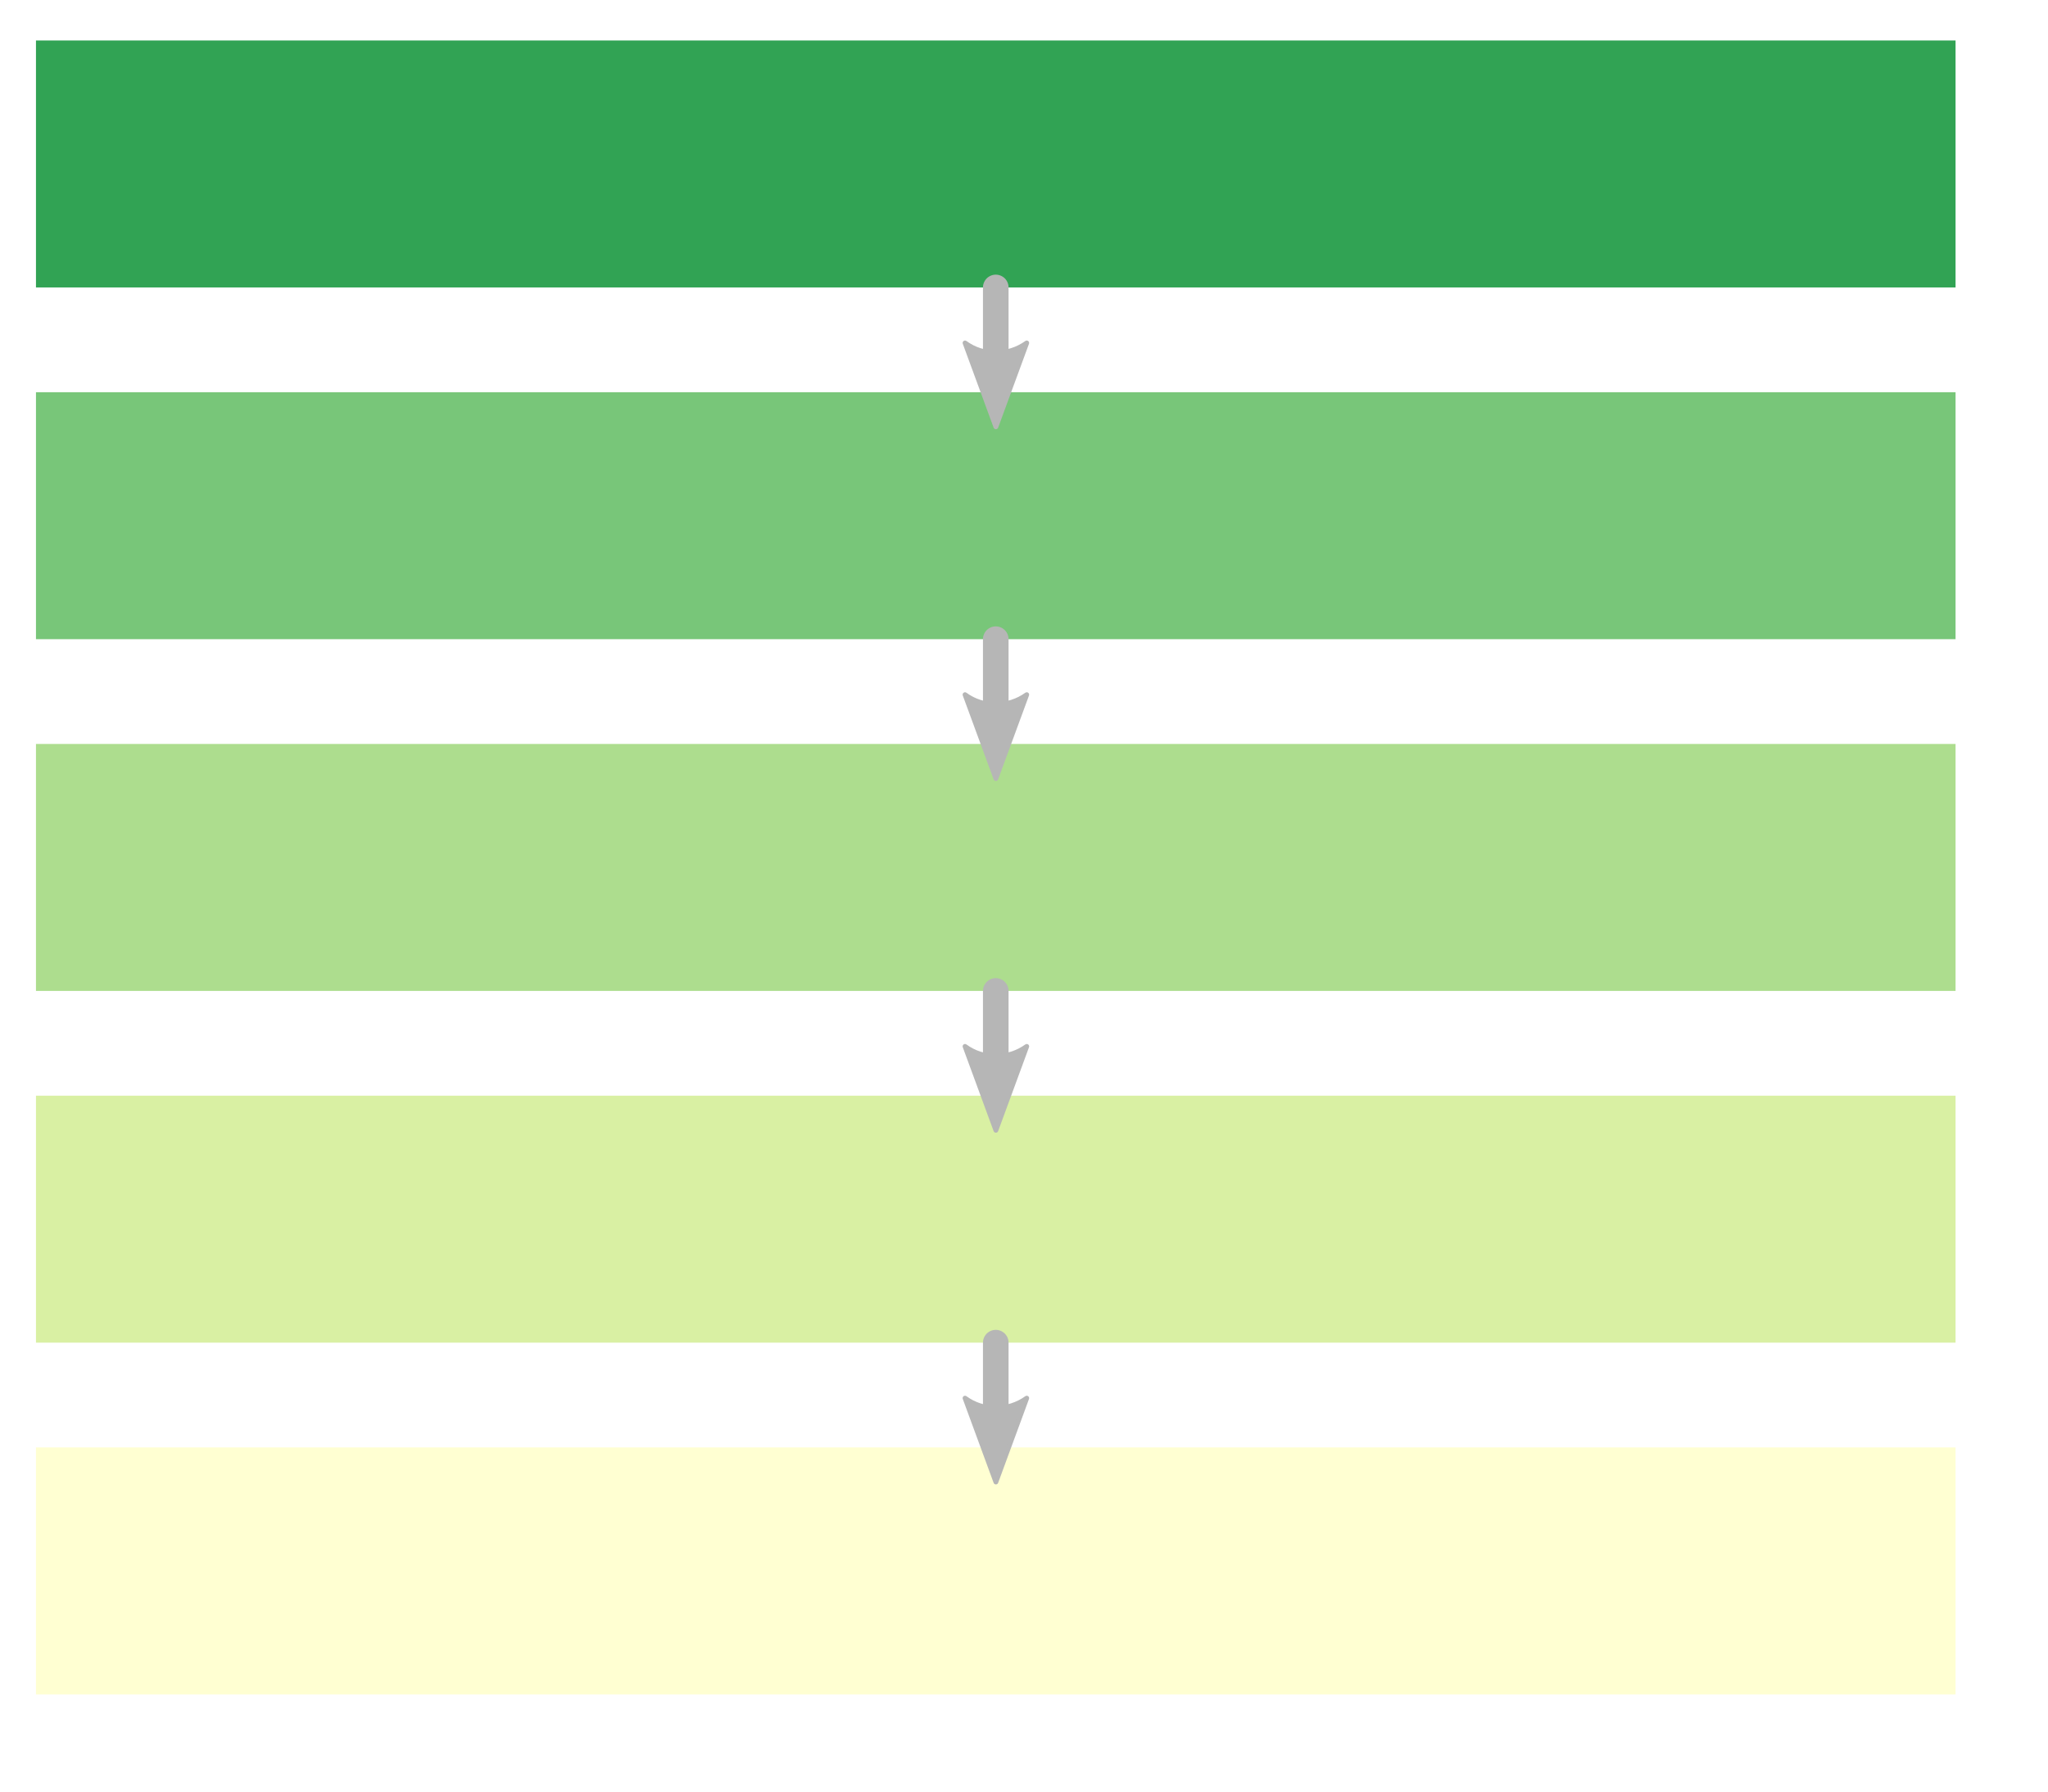
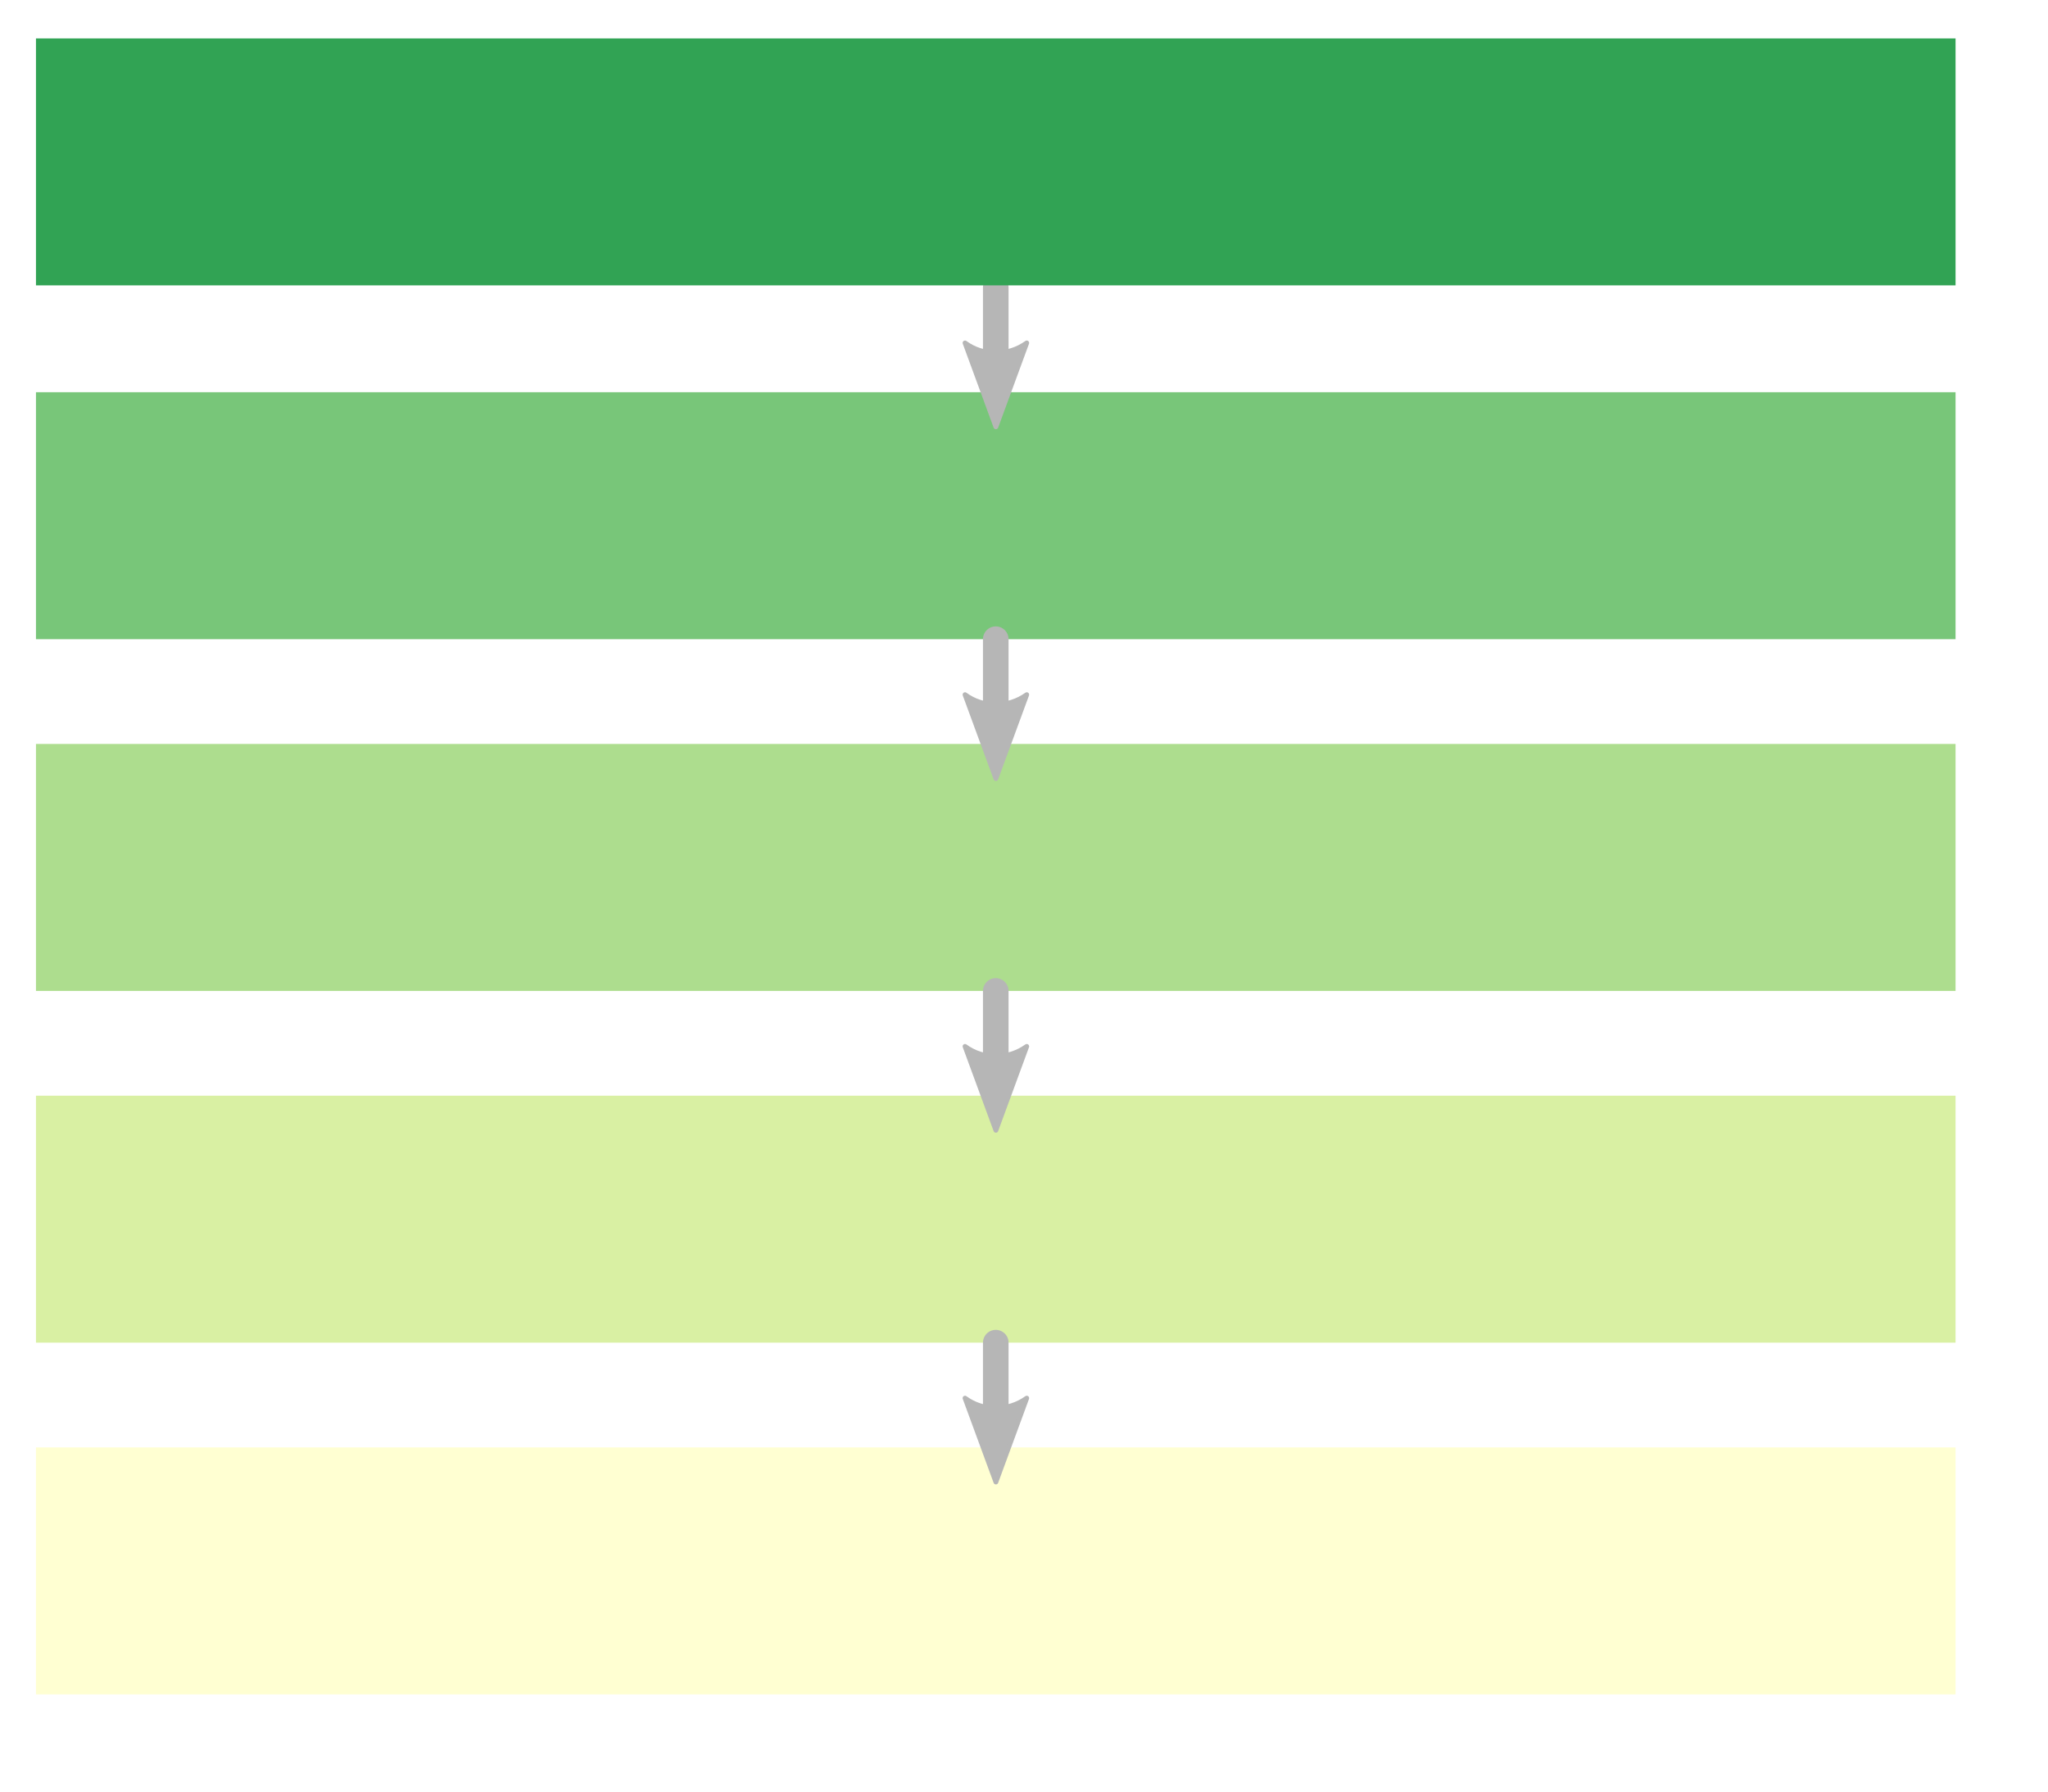
<svg xmlns="http://www.w3.org/2000/svg" xmlns:xlink="http://www.w3.org/1999/xlink" width="320" height="280" id="svg2" version="1.1">
  <defs id="defs4">
    <marker style="overflow:visible" id="Arrow2Mend" refX="0" refY="0" orient="auto">
      <path transform="scale(-0.6,-0.6)" d="M 8.719,4.034 -2.207,0.016 8.719,-4.002 c -1.745,2.372 -1.735,5.617 -6e-7,8.035 z" style="fill-rule:evenodd;stroke-width:0.625;stroke-linejoin:round" id="path6366" />
    </marker>
    <marker style="overflow:visible" id="Arrow2Send" refX="0" refY="0" orient="auto">
      <path transform="matrix(-0.3,0,0,-0.3,0.69,0)" d="M 8.719,4.034 -2.207,0.016 8.719,-4.002 c -1.745,2.372 -1.735,5.617 -6e-7,8.035 z" style="fill-rule:evenodd;stroke-width:0.625;stroke-linejoin:round" id="path6372" />
    </marker>
    <marker style="overflow:visible" id="Tail" refX="0" refY="0" orient="auto">
      <g transform="scale(-1.2,-1.2)" id="g6375">
        <path style="fill:none;stroke:#000000;stroke-width:0.8;stroke-linecap:round" d="M -3.805,-3.959 0.544,0" id="path6377" />
        <path style="fill:none;stroke:#000000;stroke-width:0.8;stroke-linecap:round" d="M -1.287,-3.959 3.062,0" id="path6379" />
        <path style="fill:none;stroke:#000000;stroke-width:0.8;stroke-linecap:round" d="M 1.305,-3.959 5.654,0" id="path6381" />
        <path style="fill:none;stroke:#000000;stroke-width:0.8;stroke-linecap:round" d="M -3.805,4.178 0.544,0.22" id="path6383" />
        <path style="fill:none;stroke:#000000;stroke-width:0.8;stroke-linecap:round" d="M -1.287,4.178 3.062,0.22" id="path6385" />
        <path style="fill:none;stroke:#000000;stroke-width:0.8;stroke-linecap:round" d="M 1.305,4.178 5.654,0.22" id="path6387" />
      </g>
    </marker>
    <marker style="overflow:visible" id="Arrow2Lend" refX="0" refY="0" orient="auto">
      <path transform="matrix(-1.1,0,0,-1.1,-1.1,0)" d="M 8.719,4.034 -2.207,0.016 8.719,-4.002 c -1.745,2.372 -1.735,5.617 -6e-7,8.035 z" style="fill-rule:evenodd;stroke-width:0.625;stroke-linejoin:round" id="path6360" />
    </marker>
    <marker style="overflow:visible" id="Arrow2Lstart" refX="0" refY="0" orient="auto">
      <path transform="matrix(1.1,0,0,1.1,1.1,0)" d="M 8.719,4.034 -2.207,0.016 8.719,-4.002 c -1.745,2.372 -1.735,5.617 -6e-7,8.035 z" style="fill-rule:evenodd;stroke-width:0.625;stroke-linejoin:round" id="path6357" />
    </marker>
    <linearGradient id="linearGradient4178">
      <stop id="stop4180" offset="0" style="stop-color:#000000;stop-opacity:1;" />
      <stop id="stop4182" offset="1" style="stop-color:#000000;stop-opacity:0;" />
    </linearGradient>
    <linearGradient id="linearGradient7324">
      <stop id="stop7326" offset="0" style="stop-color:#fbc063;stop-opacity:1;" />
      <stop id="stop7328" offset="1" style="stop-color:#fbc063;stop-opacity:0;" />
    </linearGradient>
    <marker orient="auto" refY="0" refX="0" id="Arrow1Sstart" style="overflow:visible">
      <path id="path4560" d="M 0,0 5,-5 -12.5,0 5,5 0,0 z" style="fill-rule:evenodd;stroke:#000000;stroke-width:1pt" transform="matrix(0.2,0,0,0.2,1.2,0)" />
    </marker>
    <marker orient="auto" refY="0" refX="0" id="Arrow1Send" style="overflow:visible">
      <path id="path4563" d="M 0,0 5,-5 -12.5,0 5,5 0,0 z" style="fill-rule:evenodd;stroke:#000000;stroke-width:1pt" transform="matrix(-0.2,0,0,-0.2,-1.2,0)" />
    </marker>
    <marker orient="auto" refY="0" refX="0" id="Arrow1Mend" style="overflow:visible">
      <path id="path4557" d="M 0,0 5,-5 -12.5,0 5,5 0,0 z" style="fill-rule:evenodd;stroke:#000000;stroke-width:1pt" transform="matrix(-0.4,0,0,-0.4,-4,0)" />
    </marker>
    <marker orient="auto" refY="0" refX="0" id="Arrow1Mstart" style="overflow:visible">
      <path id="path4554" d="M 0,0 5,-5 -12.5,0 5,5 0,0 z" style="fill-rule:evenodd;stroke:#000000;stroke-width:1pt" transform="matrix(0.4,0,0,0.4,4,0)" />
    </marker>
    <marker orient="auto" refY="0" refX="0" id="Arrow1Lstart" style="overflow:visible">
      <path id="path4548" d="M 0,0 5,-5 -12.5,0 5,5 0,0 z" style="fill-rule:evenodd;stroke:#000000;stroke-width:1pt" transform="matrix(0.8,0,0,0.8,10,0)" />
    </marker>
    <marker orient="auto" refY="0" refX="0" id="Arrow1Sstart2" style="overflow:visible">
      <path id="path7099" d="M 0,0 5,-5 -12.5,0 5,5 0,0 z" style="fill:#fb9a62;fill-rule:evenodd;stroke:#fb9a62;stroke-width:1pt" transform="matrix(0.2,0,0,0.2,1.2,0)" />
    </marker>
    <linearGradient gradientUnits="userSpaceOnUse" y2="868.119" x2="86.977" y1="598.119" x1="417.113" id="linearGradient7332-8" xlink:href="#linearGradient7324-5" />
    <linearGradient id="linearGradient7324-5">
      <stop id="stop7326-7" offset="0" style="stop-color:#fbc063;stop-opacity:1;" />
      <stop id="stop7328-6" offset="1" style="stop-color:#fbc063;stop-opacity:0;" />
    </linearGradient>
    <linearGradient id="linearGradient7324-1">
      <stop id="stop7326-1" offset="0" style="stop-color:#fbc063;stop-opacity:1;" />
      <stop id="stop7328-3" offset="1" style="stop-color:#fbc063;stop-opacity:0;" />
    </linearGradient>
    <linearGradient y2="868.119" x2="86.977" y1="598.119" x1="417.113" gradientTransform="matrix(-1,0,0,1,468.9322,0.5234321)" gradientUnits="userSpaceOnUse" id="linearGradient7375-8" xlink:href="#linearGradient7324-5-7" />
    <linearGradient id="linearGradient7324-5-7">
      <stop id="stop7326-7-4" offset="0" style="stop-color:#fbc063;stop-opacity:1;" />
      <stop id="stop7328-6-2" offset="1" style="stop-color:#fbc063;stop-opacity:0;" />
    </linearGradient>
    <linearGradient id="linearGradient7324-8">
      <stop id="stop7326-6" offset="0" style="stop-color:#fbc063;stop-opacity:0.333;" />
      <stop id="stop7328-5" offset="1" style="stop-color:#fbc063;stop-opacity:0;" />
    </linearGradient>
    <linearGradient id="linearGradient7324-5-9">
      <stop id="stop7326-7-0" offset="0" style="stop-color:#fbc063;stop-opacity:0.333;" />
      <stop id="stop7328-6-0" offset="1" style="stop-color:#fbc063;stop-opacity:0;" />
    </linearGradient>
    <linearGradient gradientUnits="userSpaceOnUse" y2="146.314" x2="143.192" y1="146.314" x1="24.948" id="linearGradient4184" xlink:href="#linearGradient4178" />
    <linearGradient gradientUnits="userSpaceOnUse" y2="185.232" x2="285.003" y1="185.232" x1="166.759" id="linearGradient4186" xlink:href="#linearGradient4178" />
    <linearGradient gradientUnits="userSpaceOnUse" y2="187.251" x2="418.568" y1="187.251" x1="300.324" id="linearGradient4188" xlink:href="#linearGradient4178" />
    <marker style="overflow:visible" id="Arrow2Mend-3" refX="0" refY="0" orient="auto">
      <path transform="scale(-0.6,-0.6)" d="M 8.719,4.034 -2.207,0.016 8.719,-4.002 c -1.745,2.372 -1.735,5.617 -6e-7,8.035 z" style="fill-rule:evenodd;stroke-width:0.625;stroke-linejoin:round" id="path6366-1" />
    </marker>
    <marker style="overflow:visible" id="Arrow2Mend-1" refX="0" refY="0" orient="auto">
      <path transform="scale(-0.6,-0.6)" d="M 8.719,4.034 -2.207,0.016 8.719,-4.002 c -1.745,2.372 -1.735,5.617 -6e-7,8.035 z" style="fill-rule:evenodd;stroke-width:0.625;stroke-linejoin:round" id="path6366-3" />
    </marker>
    <marker style="overflow:visible" id="Arrow2Mend-1a" refX="0" refY="0" orient="auto">
      <path transform="scale(-0.6,-0.6)" d="M 8.719,4.034 -2.207,0.016 8.719,-4.002 c -1.745,2.372 -1.735,5.617 -6e-7,8.035 z" style="fill:#b6b6b6;fill-rule:evenodd;stroke:#b6b6b6;stroke-width:0.625;stroke-linejoin:round" id="path4961" />
    </marker>
    <marker style="overflow:visible" id="Arrow2Mend-1c" refX="0" refY="0" orient="auto">
      <path transform="scale(-0.6,-0.6)" d="M 8.719,4.034 -2.207,0.016 8.719,-4.002 c -1.745,2.372 -1.735,5.617 -6e-7,8.035 z" style="fill:#b6b6b6;fill-rule:evenodd;stroke:#b6b6b6;stroke-width:0.625;stroke-linejoin:round" id="path4964" />
    </marker>
    <marker style="overflow:visible" id="Arrow2Mend-1w" refX="0" refY="0" orient="auto">
      <path transform="scale(-0.6,-0.6)" d="M 8.719,4.034 -2.207,0.016 8.719,-4.002 c -1.745,2.372 -1.735,5.617 -6e-7,8.035 z" style="fill:#b6b6b6;fill-rule:evenodd;stroke:#b6b6b6;stroke-width:0.625;stroke-linejoin:round" id="path4967" />
    </marker>
    <marker style="overflow:visible" id="Arrow2Mend-1g" refX="0" refY="0" orient="auto">
      <path transform="scale(-0.6,-0.6)" d="M 8.719,4.034 -2.207,0.016 8.719,-4.002 c -1.745,2.372 -1.735,5.617 -6e-7,8.035 z" style="fill:#b6b6b6;fill-rule:evenodd;stroke:#b6b6b6;stroke-width:0.625;stroke-linejoin:round" id="path4970" />
    </marker>
    <marker style="overflow:visible" id="Arrow2Mend-1s" refX="0" refY="0" orient="auto">
      <path transform="scale(-0.6,-0.6)" d="M 8.719,4.034 -2.207,0.016 8.719,-4.002 c -1.745,2.372 -1.735,5.617 -6e-7,8.035 z" style="fill:#b6b6b6;fill-rule:evenodd;stroke:#b6b6b6;stroke-width:0.625;stroke-linejoin:round" id="path4973" />
    </marker>
    <marker style="overflow:visible" id="Arrow2Mend-1T" refX="0" refY="0" orient="auto">
      <path transform="scale(-0.6,-0.6)" d="M 8.719,4.034 -2.207,0.016 8.719,-4.002 c -1.745,2.372 -1.735,5.617 -6e-7,8.035 z" style="fill:#b6b6b6;fill-rule:evenodd;stroke:#b6b6b6;stroke-width:0.625;stroke-linejoin:round" id="path4976" />
    </marker>
    <marker style="overflow:visible" id="Arrow2Mend-1o" refX="0" refY="0" orient="auto">
      <path transform="scale(-0.6,-0.6)" d="M 8.719,4.034 -2.207,0.016 8.719,-4.002 c -1.745,2.372 -1.735,5.617 -6e-7,8.035 z" style="fill:#b6b6b6;fill-rule:evenodd;stroke:#b6b6b6;stroke-width:0.625;stroke-linejoin:round" id="path4979" />
    </marker>
    <marker style="overflow:visible" id="Arrow2Mend-1Y" refX="0" refY="0" orient="auto">
      <path transform="scale(-0.6,-0.6)" d="M 8.719,4.034 -2.207,0.016 8.719,-4.002 c -1.745,2.372 -1.735,5.617 -6e-7,8.035 z" style="fill:#b6b6b6;fill-rule:evenodd;stroke:#b6b6b6;stroke-width:0.625;stroke-linejoin:round" id="path4982" />
    </marker>
    <marker style="overflow:visible" id="Arrow2Mend-1wP" refX="0" refY="0" orient="auto">
      <path transform="scale(-0.6,-0.6)" d="M 8.719,4.034 -2.207,0.016 8.719,-4.002 c -1.745,2.372 -1.735,5.617 -6e-7,8.035 z" style="fill:#b6b6b6;fill-rule:evenodd;stroke:#b6b6b6;stroke-width:0.625;stroke-linejoin:round" id="path4985" />
    </marker>
    <marker style="overflow:visible" id="Arrow2Mend-1S" refX="0" refY="0" orient="auto">
      <path transform="scale(-0.6,-0.6)" d="M 8.719,4.034 -2.207,0.016 8.719,-4.002 c -1.745,2.372 -1.735,5.617 -6e-7,8.035 z" style="fill:#b6b6b6;fill-rule:evenodd;stroke:#b6b6b6;stroke-width:0.625;stroke-linejoin:round" id="path4988" />
    </marker>
    <marker style="overflow:visible" id="Arrow2Mend-1L" refX="0" refY="0" orient="auto">
      <path transform="scale(-0.6,-0.6)" d="M 8.719,4.034 -2.207,0.016 8.719,-4.002 c -1.745,2.372 -1.735,5.617 -6e-7,8.035 z" style="fill:#b6b6b6;fill-rule:evenodd;stroke:#b6b6b6;stroke-width:0.625;stroke-linejoin:round" id="path4991" />
    </marker>
    <marker style="overflow:visible" id="Arrow2Mend-1U" refX="0" refY="0" orient="auto">
      <path transform="scale(-0.6,-0.6)" d="M 8.719,4.034 -2.207,0.016 8.719,-4.002 c -1.745,2.372 -1.735,5.617 -6e-7,8.035 z" style="fill:#b6b6b6;fill-rule:evenodd;stroke:#b6b6b6;stroke-width:0.625;stroke-linejoin:round" id="path4994" />
    </marker>
    <marker style="overflow:visible" id="Arrow2Mend-1R" refX="0" refY="0" orient="auto">
      <path transform="scale(-0.6,-0.6)" d="M 8.719,4.034 -2.207,0.016 8.719,-4.002 c -1.745,2.372 -1.735,5.617 -6e-7,8.035 z" style="fill:#b6b6b6;fill-rule:evenodd;stroke:#b6b6b6;stroke-width:0.625;stroke-linejoin:round" id="path4997" />
    </marker>
    <marker style="overflow:visible" id="Arrow2Mend-1G" refX="0" refY="0" orient="auto">
      <path transform="scale(-0.6,-0.6)" d="M 8.719,4.034 -2.207,0.016 8.719,-4.002 c -1.745,2.372 -1.735,5.617 -6e-7,8.035 z" style="fill:#b6b6b6;fill-rule:evenodd;stroke:#b6b6b6;stroke-width:0.625;stroke-linejoin:round" id="path4813" />
    </marker>
    <marker style="overflow:visible" id="Arrow2Mend-1sz" refX="0" refY="0" orient="auto">
      <path transform="scale(-0.6,-0.6)" d="M 8.719,4.034 -2.207,0.016 8.719,-4.002 c -1.745,2.372 -1.735,5.617 -6e-7,8.035 z" style="fill:#b6b6b6;fill-rule:evenodd;stroke:#b6b6b6;stroke-width:0.625;stroke-linejoin:round" id="path4816" />
    </marker>
    <marker style="overflow:visible" id="Arrow2Mend-1O" refX="0" refY="0" orient="auto">
      <path transform="scale(-0.6,-0.6)" d="M 8.719,4.034 -2.207,0.016 8.719,-4.002 c -1.745,2.372 -1.735,5.617 -6e-7,8.035 z" style="fill:#b6b6b6;fill-rule:evenodd;stroke:#b6b6b6;stroke-width:0.625;stroke-linejoin:round" id="path4819" />
    </marker>
    <marker style="overflow:visible" id="Arrow2Mend-1p" refX="0" refY="0" orient="auto">
      <path transform="scale(-0.6,-0.6)" d="M 8.719,4.034 -2.207,0.016 8.719,-4.002 c -1.745,2.372 -1.735,5.617 -6e-7,8.035 z" style="fill:#b6b6b6;fill-rule:evenodd;stroke:#b6b6b6;stroke-width:0.625;stroke-linejoin:round" id="path4822" />
    </marker>
    <marker style="overflow:visible" id="Arrow2Sendc" refX="0" refY="0" orient="auto">
      <path transform="matrix(-0.3,0,0,-0.3,0.69,0)" d="M 8.719,4.034 -2.207,0.016 8.719,-4.002 c -1.745,2.372 -1.735,5.617 -6e-7,8.035 z" style="fill:#b6b6b6;fill-rule:evenodd;stroke:#b6b6b6;stroke-width:0.625;stroke-linejoin:round" id="path5361" />
    </marker>
    <marker style="overflow:visible" id="Arrow2Sendz" refX="0" refY="0" orient="auto">
      <path transform="matrix(-0.3,0,0,-0.3,0.69,0)" d="M 8.719,4.034 -2.207,0.016 8.719,-4.002 c -1.745,2.372 -1.735,5.617 -6e-7,8.035 z" style="fill:#b6b6b6;fill-rule:evenodd;stroke:#b6b6b6;stroke-width:0.625;stroke-linejoin:round" id="path5364" />
    </marker>
    <marker style="overflow:visible" id="Arrow2Sendh" refX="0" refY="0" orient="auto">
      <path transform="matrix(-0.3,0,0,-0.3,0.69,0)" d="M 8.719,4.034 -2.207,0.016 8.719,-4.002 c -1.745,2.372 -1.735,5.617 -6e-7,8.035 z" style="fill:#b6b6b6;fill-rule:evenodd;stroke:#b6b6b6;stroke-width:0.625;stroke-linejoin:round" id="path5367" />
    </marker>
    <marker style="overflow:visible" id="Arrow2SendY" refX="0" refY="0" orient="auto">
      <path transform="matrix(-0.3,0,0,-0.3,0.69,0)" d="M 8.719,4.034 -2.207,0.016 8.719,-4.002 c -1.745,2.372 -1.735,5.617 -6e-7,8.035 z" style="fill:#b6b6b6;fill-rule:evenodd;stroke:#b6b6b6;stroke-width:0.625;stroke-linejoin:round" id="path5370" />
    </marker>
  </defs>
  <g id="layer1" transform="translate(0,-0.25975)">
    <flowRoot style="font-size:11px;font-style:normal;font-variant:normal;font-weight:normal;font-stretch:normal;text-align:center;line-height:100%;letter-spacing:0px;word-spacing:0px;writing-mode:lr-tb;text-anchor:middle;fill:#000000;fill-opacity:1;stroke:none;font-family:Sans;-inkscape-font-specification:Sans" id="flowRoot4050" xml:space="preserve" transform="translate(-40,-4)">
      <flowRegion id="flowRegion4052">
        <rect y="52.722" x="62.068" height="108.423" width="378.302" id="rect4054" />
      </flowRegion>
      <flowPara id="flowPara4056" />
    </flowRoot>
    <flowRoot xml:space="preserve" id="flowRoot4188" style="font-size:11px;font-style:normal;font-variant:normal;font-weight:normal;font-stretch:normal;text-align:center;line-height:100%;letter-spacing:0px;word-spacing:0px;writing-mode:lr-tb;text-anchor:middle;fill:#000000;fill-opacity:1;stroke:none;font-family:Sans;-inkscape-font-specification:Sans">
      <flowRegion id="flowRegion4190">
        <rect id="rect4192" width="40.402" height="28.606" x="165.443" y="175.871" />
      </flowRegion>
      <flowPara id="flowPara4194" />
    </flowRoot>
    <flowRoot xml:space="preserve" id="flowRoot4205" style="font-size:11px;font-style:normal;font-variant:normal;font-weight:normal;font-stretch:normal;text-align:center;line-height:100%;letter-spacing:0px;word-spacing:0px;writing-mode:lr-tb;text-anchor:middle;fill:#000000;fill-opacity:1;stroke:none;font-family:Sans;-inkscape-font-specification:Sans">
      <flowRegion id="flowRegion4207">
        <rect id="rect4209" width="212.038" height="74.906" x="17.694" y="198.284" />
      </flowRegion>
      <flowPara id="flowPara4211" />
    </flowRoot>
-     <g id="g4403" transform="translate(-0.8425221,-29.77494)">
-       <rect style="fill:#31a354;fill-opacity:1;stroke:none" id="rect10386-5" width="299.935" height="38.597" x="6.463" y="36.361" />
-       <flowRoot transform="translate(-0.4417877,9.278547)" id="flowRoot4387" style="font-size:11px;font-style:normal;font-variant:normal;font-weight:normal;font-stretch:normal;text-align:center;line-height:100%;letter-spacing:0px;word-spacing:0px;writing-mode:lr-tb;text-anchor:middle;fill:#000000;fill-opacity:1;stroke:none;font-family:Sans;-inkscape-font-specification:Sans" xml:space="preserve">
-         <flowRegion id="flowRegion4389">
-           <use height="400" width="430" id="use4391" xlink:href="#rect10386-5" y="0" x="0" />
-         </flowRegion>
-         <flowPara id="flowPara4393">Encounter a potential resarch topic.  Explore the scientific literature to gain an understanding of the prior </flowPara>
-       </flowRoot>
-     </g>
    <g id="g4410" transform="translate(2.151985,-81.18229)">
      <rect style="fill:#78c679;fill-opacity:1;stroke:none" id="rect10386-5-5" width="299.935" height="38.597" x="3.469" y="142.74" />
      <flowRoot transform="translate(-0.5141754,9.282131)" id="flowRoot4395" style="font-size:11px;font-style:normal;font-variant:normal;font-weight:normal;font-stretch:normal;text-align:center;line-height:100%;letter-spacing:0px;word-spacing:0px;writing-mode:lr-tb;text-anchor:middle;fill:#000000;fill-opacity:1;stroke:none;font-family:Sans;-inkscape-font-specification:Sans" xml:space="preserve">
        <flowRegion id="flowRegion4397">
          <use height="400" width="430" id="use4399" xlink:href="#rect10386-5-5" y="0" x="0" />
        </flowRegion>
-         <flowPara id="flowPara4401">Identify research questions to be explored.  Refine them based on existing theory and research</flowPara>
+         <flowPara id="flowPara4401">Identify research questions to be explored.  Refine them based on existing theory and research.</flowPara>
      </flowRoot>
    </g>
    <g id="g4425" transform="translate(5.898142,-98.45342)">
      <rect style="fill:#addd8e;fill-opacity:1;stroke:none" id="rect10386" width="299.935" height="38.597" x="-0.277" y="214.982" />
      <flowRoot transform="translate(-0.1907525,3.803051)" id="flowRoot4417" style="font-size:11px;font-style:normal;font-variant:normal;font-weight:normal;font-stretch:normal;text-align:center;line-height:100%;letter-spacing:0px;word-spacing:0px;writing-mode:lr-tb;text-anchor:middle;fill:#000000;fill-opacity:1;stroke:none;font-family:Sans;-inkscape-font-specification:Sans" xml:space="preserve">
        <flowRegion id="flowRegion4419">
          <use height="400" width="430" id="use4421" xlink:href="#rect10386" y="0" x="0" />
        </flowRegion>
-         <flowPara id="flowPara4423">Determine the study design needed to answer the research questions.  (What do you need - Multiple groups? Repeated measures?  Cohorts?  Matched pairs?</flowPara>
+         <flowPara id="flowPara4423">Determine the study design needed to answer the research questions.  (What do you need - Multiple groups?</flowPara>
+         <flowPara id="flowPara3154">Repeated measures?  Cohorts?  Matched pairs?)</flowPara>
      </flowRoot>
    </g>
    <g id="g4440" transform="translate(4.998555,-109.8017)">
      <rect style="fill:#d9f0a3;fill-opacity:1;stroke:none" id="rect10386-5-7" width="299.935" height="38.597" x="0.622" y="281.302" />
      <flowRoot transform="translate(0.06039673,9.281475)" id="flowRoot4432" style="font-size:11px;font-style:normal;font-variant:normal;font-weight:normal;font-stretch:normal;text-align:center;line-height:100%;letter-spacing:0px;word-spacing:0px;writing-mode:lr-tb;text-anchor:middle;fill:#000000;fill-opacity:1;stroke:none;font-family:Sans;-inkscape-font-specification:Sans" xml:space="preserve">
        <flowRegion id="flowRegion4434">
          <use height="400" width="430" id="use4436" xlink:href="#rect10386-5-7" y="0" x="0" />
        </flowRegion>
-         <flowPara id="flowPara4438">Identify how bariables will be measured.  Do you have categorical variables?  Quatitative variables?  Both kinds?</flowPara>
+         <flowPara id="flowPara4438">Identify how variables will be measured.  Do you have categorical variables?  Qualitative variables?  Both kinds?</flowPara>
      </flowRoot>
    </g>
    <g id="g4467" transform="translate(2.761219,-120.7295)">
      <rect style="fill:#ffffcf;fill-opacity:0.941;stroke:none" id="rect10386-5-1" width="299.935" height="38.597" x="2.859" y="347.201" />
      <flowRoot transform="translate(0.1090126,9.370022)" id="flowRoot4457" style="font-size:11px;font-style:normal;font-variant:normal;font-weight:normal;font-stretch:normal;text-align:center;line-height:100%;letter-spacing:0px;word-spacing:0px;writing-mode:lr-tb;text-anchor:middle;fill:#000000;fill-opacity:1;stroke:none;font-family:Sans;-inkscape-font-specification:Sans" xml:space="preserve">
        <flowRegion id="flowRegion4459">
          <use height="400" width="430" id="use4461" xlink:href="#rect10386-5-1" y="0" x="0" />
        </flowRegion>
        <flowPara id="flowPara4463">Given the study design and kinds of variables, which</flowPara>
        <flowPara id="flowPara4465">statistics should be used to answer the reseach questions?</flowPara>
      </flowRoot>
    </g>
    <path style="fill:none;stroke:#b6b6b6;stroke-width:4;stroke-linecap:round;stroke-linejoin:miter;stroke-miterlimit:4;stroke-opacity:1;stroke-dasharray:none;marker-end:url(#Arrow2Sendz)" d="m 155.588,45.184 0,16.374" id="path4475" />
    <path style="fill:none;stroke:#b6b6b6;stroke-width:4;stroke-linecap:round;stroke-linejoin:miter;stroke-miterlimit:4;stroke-opacity:1;stroke-dasharray:none;marker-end:url(#Arrow2SendY)" d="m 155.588,100.155 0,16.374" id="path4477" />
    <path style="fill:none;stroke:#b6b6b6;stroke-width:4;stroke-linecap:round;stroke-linejoin:miter;stroke-miterlimit:4;stroke-opacity:1;stroke-dasharray:none;marker-end:url(#Arrow2Sendc)" d="m 155.588,155.126 0,16.374" id="path4479" />
    <path style="fill:none;stroke:#b6b6b6;stroke-width:4;stroke-linecap:round;stroke-linejoin:miter;stroke-miterlimit:4;stroke-opacity:1;stroke-dasharray:none;marker-end:url(#Arrow2Sendh)" d="m 155.588,210.097 0,16.374" id="path4483" />
+     <g id="g3146">
+       <rect style="fill:#31a354;fill-opacity:1;stroke:none" id="rect10386-5" width="299.935" height="38.597" x="5.621" y="6.262" />
+       <flowRoot transform="translate(-0.4405599,3.869153)" id="flowRoot3136" style="font-size:11px;font-style:normal;font-variant:normal;font-weight:normal;font-stretch:normal;text-align:center;line-height:100%;letter-spacing:0px;word-spacing:0px;writing-mode:lr-tb;text-anchor:middle;fill:#000000;fill-opacity:1;stroke:none;font-family:Sans;-inkscape-font-specification:Sans" xml:space="preserve">
+         <flowRegion id="flowRegion3138">
+           <use height="280" width="320" id="use3140" xlink:href="#rect10386-5" y="0" x="0" />
+         </flowRegion>
+         <flowPara id="flowPara3142">Encounter a potential resarch topic.  Explore the scientific literature to gain an understanding of the</flowPara>
+         <flowPara id="flowPara3144">prior studies on the topic.</flowPara>
+       </flowRoot>
+     </g>
  </g>
</svg>
